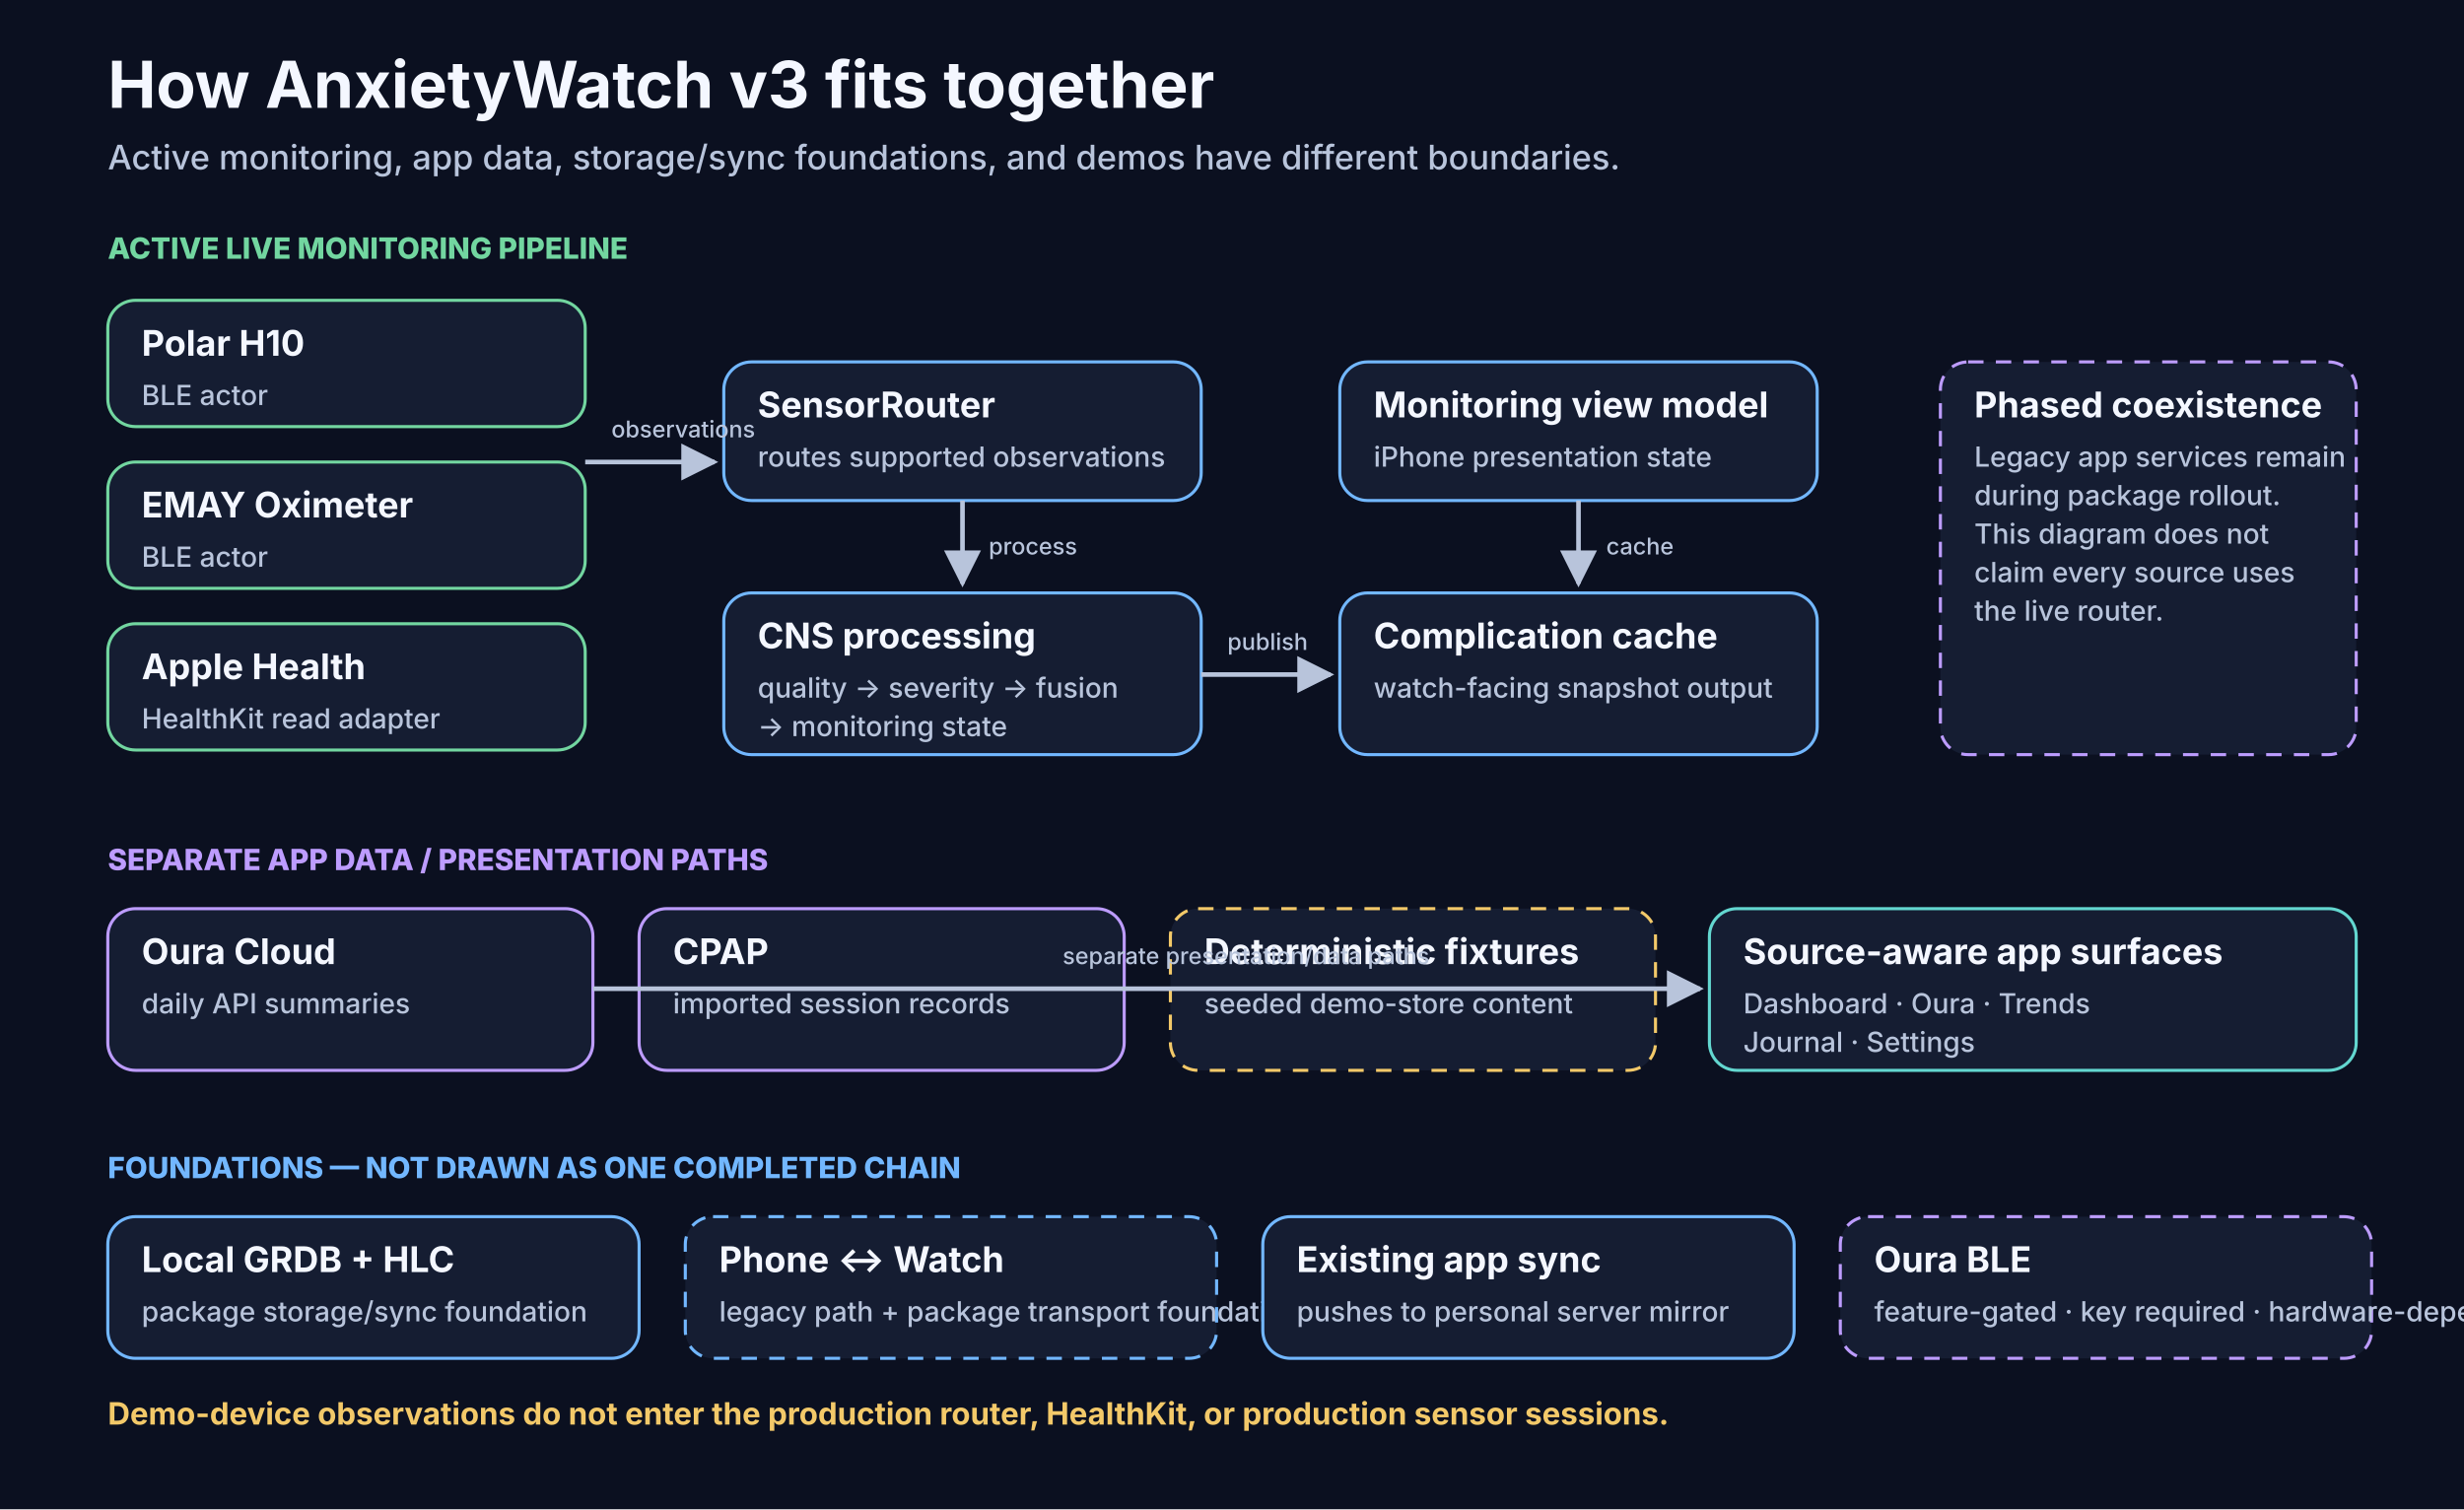
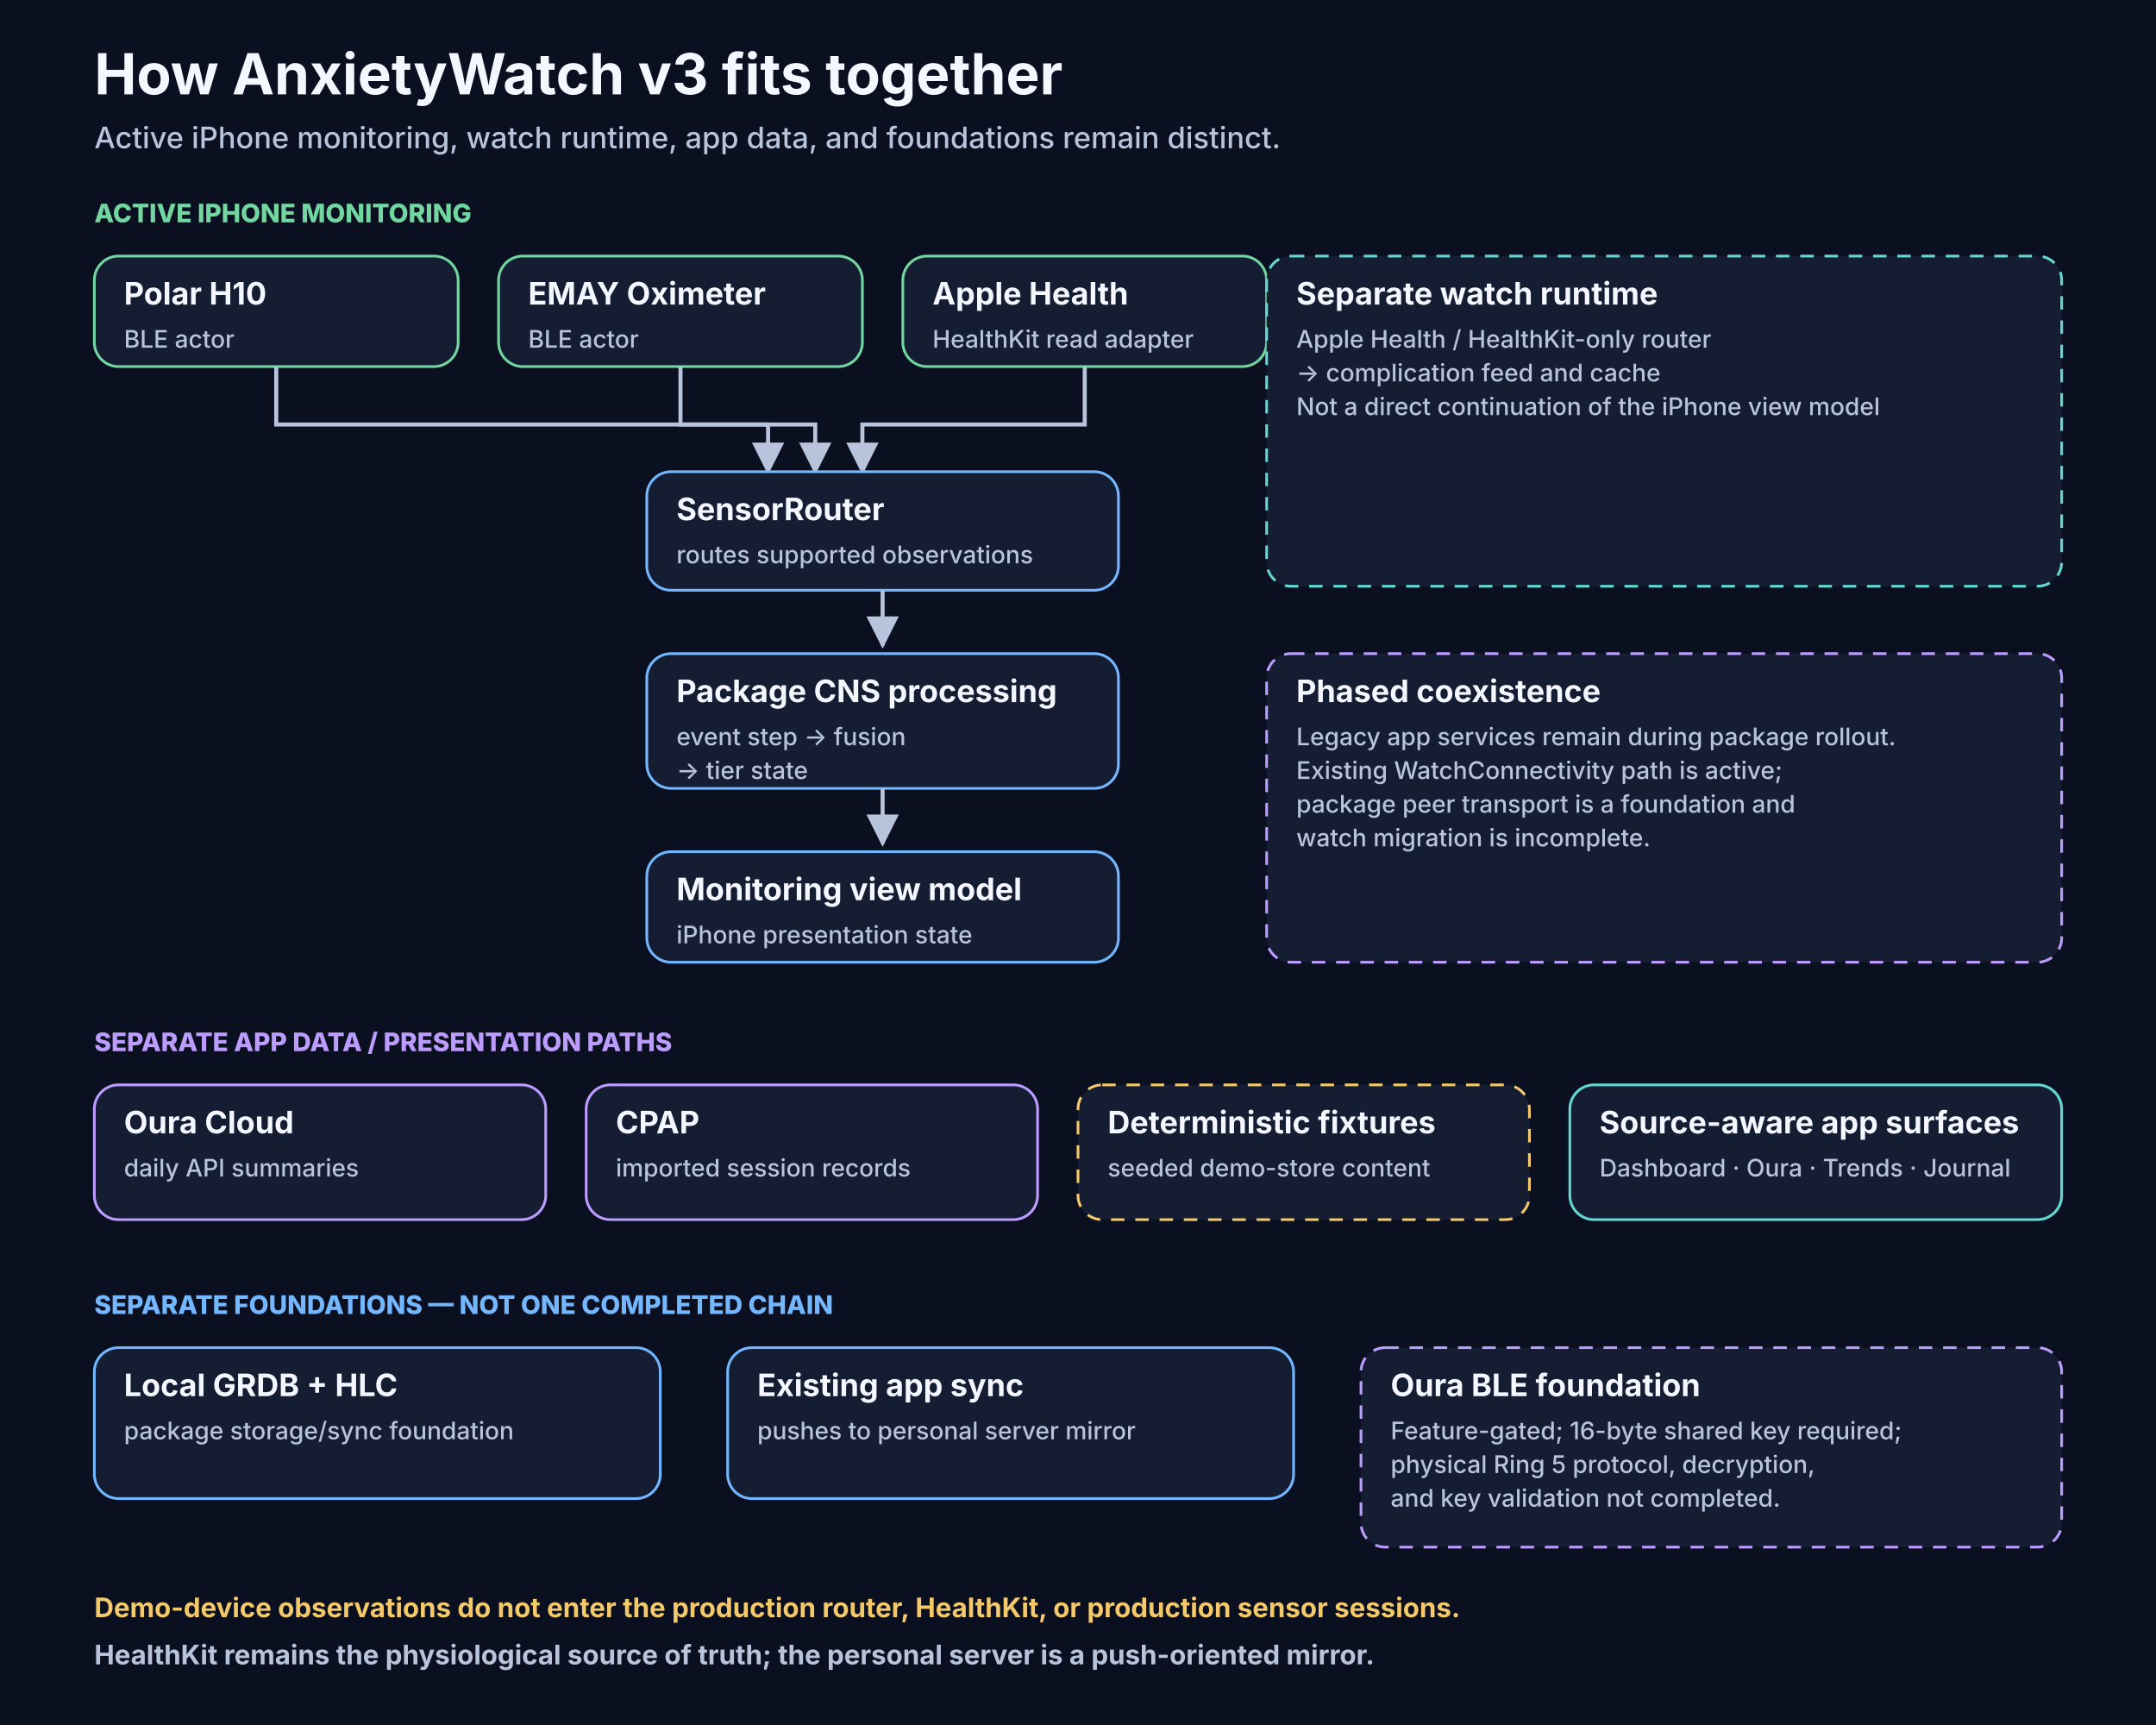
- <svg xmlns="http://www.w3.org/2000/svg" width="1600" height="980" viewBox="0 0 1600 980" role="img" aria-labelledby="title desc">
+ <svg xmlns="http://www.w3.org/2000/svg" width="1600" height="1280" viewBox="0 0 1600 1280" role="img" aria-labelledby="title desc">
  <style>text{font-family:-apple-system,BlinkMacSystemFont,"Segoe UI",sans-serif} .arrow{fill:none;stroke:#b8c4db;stroke-width:3;marker-end:url(#arrow)} .label{paint-order:stroke;stroke:#0b1020;stroke-width:8px;stroke-linejoin:round}</style>
  <defs>
    <marker id="arrow" viewBox="0 0 10 10" refX="9" refY="5" markerWidth="8" markerHeight="8" orient="auto-start-reverse">
      <path d="M0 0 L10 5 L0 10z" fill="#b8c4db" />
    </marker>
  </defs>
  <rect width="100%" height="100%" fill="#0b1020" />
  <text x="70" y="70" font-size="42" fill="#f4f7ff" font-weight="750" text-anchor="start">How AnxietyWatch v3 fits together</text>
-   <text x="70" y="110" font-size="22" fill="#b8c4db" font-weight="500" text-anchor="start">Active monitoring, app data, storage/sync foundations, and demos have different boundaries.</text>
-   <text x="70" y="168" font-size="19" fill="#72d6a0" font-weight="800" text-anchor="start">ACTIVE LIVE MONITORING PIPELINE</text>
-   <rect x="70" y="195" width="310" height="82" rx="18" fill="#151d32" stroke="#72d6a0" stroke-width="2" />
-   <text x="92" y="231" font-size="23" fill="#f4f7ff" font-weight="700" text-anchor="start">Polar H10</text>
-   <text x="92" y="263" font-size="18" fill="#b8c4db" font-weight="500" text-anchor="start">
+   <text x="70" y="110" font-size="22" fill="#b8c4db" font-weight="500" text-anchor="start">Active iPhone monitoring, watch runtime, app data, and foundations remain distinct.</text>
+   <text x="70" y="165" font-size="19" fill="#72d6a0" font-weight="800" text-anchor="start">ACTIVE IPHONE MONITORING</text>
+   <rect x="70" y="190" width="270" height="82" rx="18" fill="#151d32" stroke="#72d6a0" stroke-width="2" />
+   <text x="92" y="226" font-size="23" fill="#f4f7ff" font-weight="700" text-anchor="start">Polar H10</text>
+   <text x="92" y="258" font-size="18" fill="#b8c4db" font-weight="500" text-anchor="start">
    <tspan x="92" dy="0">BLE actor</tspan>
  </text>
-   <rect x="70" y="300" width="310" height="82" rx="18" fill="#151d32" stroke="#72d6a0" stroke-width="2" />
-   <text x="92" y="336" font-size="23" fill="#f4f7ff" font-weight="700" text-anchor="start">EMAY Oximeter</text>
-   <text x="92" y="368" font-size="18" fill="#b8c4db" font-weight="500" text-anchor="start">
-     <tspan x="92" dy="0">BLE actor</tspan>
+   <path class="arrow" d="M205 272 V315 H570 V350" />
+   <rect x="370" y="190" width="270" height="82" rx="18" fill="#151d32" stroke="#72d6a0" stroke-width="2" />
+   <text x="392" y="226" font-size="23" fill="#f4f7ff" font-weight="700" text-anchor="start">EMAY Oximeter</text>
+   <text x="392" y="258" font-size="18" fill="#b8c4db" font-weight="500" text-anchor="start">
+     <tspan x="392" dy="0">BLE actor</tspan>
  </text>
-   <rect x="70" y="405" width="310" height="82" rx="18" fill="#151d32" stroke="#72d6a0" stroke-width="2" />
-   <text x="92" y="441" font-size="23" fill="#f4f7ff" font-weight="700" text-anchor="start">Apple Health</text>
-   <text x="92" y="473" font-size="18" fill="#b8c4db" font-weight="500" text-anchor="start">
-     <tspan x="92" dy="0">HealthKit read adapter</tspan>
+   <path class="arrow" d="M505 272 V315 H605 V350" />
+   <rect x="670" y="190" width="270" height="82" rx="18" fill="#151d32" stroke="#72d6a0" stroke-width="2" />
+   <text x="692" y="226" font-size="23" fill="#f4f7ff" font-weight="700" text-anchor="start">Apple Health</text>
+   <text x="692" y="258" font-size="18" fill="#b8c4db" font-weight="500" text-anchor="start">
+     <tspan x="692" dy="0">HealthKit read adapter</tspan>
  </text>
-   <rect x="470" y="235" width="310" height="90" rx="18" fill="#151d32" stroke="#72b7ff" stroke-width="2" />
-   <text x="492" y="271" font-size="23" fill="#f4f7ff" font-weight="700" text-anchor="start">SensorRouter</text>
-   <text x="492" y="303" font-size="18" fill="#b8c4db" font-weight="500" text-anchor="start">
-     <tspan x="492" dy="0">routes supported observations</tspan>
+   <path class="arrow" d="M805 272 V315 H640 V350" />
+   <rect x="480" y="350" width="350" height="88" rx="18" fill="#151d32" stroke="#72b7ff" stroke-width="2" />
+   <text x="502" y="386" font-size="23" fill="#f4f7ff" font-weight="700" text-anchor="start">SensorRouter</text>
+   <text x="502" y="418" font-size="18" fill="#b8c4db" font-weight="500" text-anchor="start">
+     <tspan x="502" dy="0">routes supported observations</tspan>
  </text>
-   <rect x="470" y="385" width="310" height="105" rx="18" fill="#151d32" stroke="#72b7ff" stroke-width="2" />
-   <text x="492" y="421" font-size="23" fill="#f4f7ff" font-weight="700" text-anchor="start">CNS processing</text>
-   <text x="492" y="453" font-size="18" fill="#b8c4db" font-weight="500" text-anchor="start">
-     <tspan x="492" dy="0">quality → severity → fusion</tspan>
-     <tspan x="492" dy="25">→ monitoring state</tspan>
+   <rect x="480" y="485" width="350" height="100" rx="18" fill="#151d32" stroke="#72b7ff" stroke-width="2" />
+   <text x="502" y="521" font-size="23" fill="#f4f7ff" font-weight="700" text-anchor="start">Package CNS processing</text>
+   <text x="502" y="553" font-size="18" fill="#b8c4db" font-weight="500" text-anchor="start">
+     <tspan x="502" dy="0">event step → fusion</tspan>
+     <tspan x="502" dy="25">→ tier state</tspan>
  </text>
-   <rect x="870" y="235" width="310" height="90" rx="18" fill="#151d32" stroke="#72b7ff" stroke-width="2" />
-   <text x="892" y="271" font-size="23" fill="#f4f7ff" font-weight="700" text-anchor="start">Monitoring view model</text>
-   <text x="892" y="303" font-size="18" fill="#b8c4db" font-weight="500" text-anchor="start">
-     <tspan x="892" dy="0">iPhone presentation state</tspan>
+   <rect x="480" y="632" width="350" height="82" rx="18" fill="#151d32" stroke="#72b7ff" stroke-width="2" />
+   <text x="502" y="668" font-size="23" fill="#f4f7ff" font-weight="700" text-anchor="start">Monitoring view model</text>
+   <text x="502" y="700" font-size="18" fill="#b8c4db" font-weight="500" text-anchor="start">
+     <tspan x="502" dy="0">iPhone presentation state</tspan>
  </text>
-   <rect x="870" y="385" width="310" height="105" rx="18" fill="#151d32" stroke="#72b7ff" stroke-width="2" />
-   <text x="892" y="421" font-size="23" fill="#f4f7ff" font-weight="700" text-anchor="start">Complication cache</text>
-   <text x="892" y="453" font-size="18" fill="#b8c4db" font-weight="500" text-anchor="start">
-     <tspan x="892" dy="0">watch-facing snapshot output</tspan>
+   <path class="arrow" d="M655 438 V479" />
+   <path class="arrow" d="M655 585 V626" />
+   <rect x="940" y="190" width="590" height="245" rx="18" fill="#151d32" stroke="#63d7d0" stroke-width="2" stroke-dasharray="10 8" />
+   <text x="962" y="226" font-size="23" fill="#f4f7ff" font-weight="700" text-anchor="start">Separate watch runtime</text>
+   <text x="962" y="258" font-size="18" fill="#b8c4db" font-weight="500" text-anchor="start">
+     <tspan x="962" dy="0">Apple Health / HealthKit-only router</tspan>
+     <tspan x="962" dy="25">→ complication feed and cache</tspan>
+     <tspan x="962" dy="25">Not a direct continuation of the iPhone view model</tspan>
  </text>
-   <path class="arrow" d="M380 300 H464" />
-   <text x="397" y="284" font-size="15" fill="#b8c4db" font-weight="500" text-anchor="start">observations</text>
-   <path class="arrow" d="M625 325 V379" />
-   <text x="642" y="360" font-size="15" fill="#b8c4db" font-weight="500" text-anchor="start">process</text>
-   <path class="arrow" d="M780 438 H864" />
-   <text x="797" y="422" font-size="15" fill="#b8c4db" font-weight="500" text-anchor="start">publish</text>
-   <path class="arrow" d="M1025 325 V379" />
-   <text x="1043" y="360" font-size="15" fill="#b8c4db" font-weight="500" text-anchor="start">cache</text>
-   <rect x="1260" y="235" width="270" height="255" rx="18" fill="#151d32" stroke="#bd9cff" stroke-width="2" stroke-dasharray="10 8" />
-   <text x="1282" y="271" font-size="23" fill="#f4f7ff" font-weight="700" text-anchor="start">Phased coexistence</text>
-   <text x="1282" y="303" font-size="18" fill="#b8c4db" font-weight="500" text-anchor="start">
-     <tspan x="1282" dy="0">Legacy app services remain</tspan>
-     <tspan x="1282" dy="25">during package rollout.</tspan>
-     <tspan x="1282" dy="25" />
-     <tspan x="1282" dy="25">This diagram does not</tspan>
-     <tspan x="1282" dy="25">claim every source uses</tspan>
-     <tspan x="1282" dy="25">the live router.</tspan>
+   <rect x="940" y="485" width="590" height="229" rx="18" fill="#151d32" stroke="#bd9cff" stroke-width="2" stroke-dasharray="10 8" />
+   <text x="962" y="521" font-size="23" fill="#f4f7ff" font-weight="700" text-anchor="start">Phased coexistence</text>
+   <text x="962" y="553" font-size="18" fill="#b8c4db" font-weight="500" text-anchor="start">
+     <tspan x="962" dy="0">Legacy app services remain during package rollout.</tspan>
+     <tspan x="962" dy="25">Existing WatchConnectivity path is active;</tspan>
+     <tspan x="962" dy="25">package peer transport is a foundation and</tspan>
+     <tspan x="962" dy="25">watch migration is incomplete.</tspan>
  </text>
-   <text x="70" y="565" font-size="19" fill="#bd9cff" font-weight="800" text-anchor="start">SEPARATE APP DATA / PRESENTATION PATHS</text>
-   <rect x="70" y="590" width="315" height="105" rx="18" fill="#151d32" stroke="#bd9cff" stroke-width="2" />
-   <text x="92" y="626" font-size="23" fill="#f4f7ff" font-weight="700" text-anchor="start">Oura Cloud</text>
-   <text x="92" y="658" font-size="18" fill="#b8c4db" font-weight="500" text-anchor="start">
+   <text x="70" y="780" font-size="19" fill="#bd9cff" font-weight="800" text-anchor="start">SEPARATE APP DATA / PRESENTATION PATHS</text>
+   <rect x="70" y="805" width="335" height="100" rx="18" fill="#151d32" stroke="#bd9cff" stroke-width="2" />
+   <text x="92" y="841" font-size="23" fill="#f4f7ff" font-weight="700" text-anchor="start">Oura Cloud</text>
+   <text x="92" y="873" font-size="18" fill="#b8c4db" font-weight="500" text-anchor="start">
    <tspan x="92" dy="0">daily API summaries</tspan>
  </text>
-   <rect x="415" y="590" width="315" height="105" rx="18" fill="#151d32" stroke="#bd9cff" stroke-width="2" />
-   <text x="437" y="626" font-size="23" fill="#f4f7ff" font-weight="700" text-anchor="start">CPAP</text>
-   <text x="437" y="658" font-size="18" fill="#b8c4db" font-weight="500" text-anchor="start">
-     <tspan x="437" dy="0">imported session records</tspan>
+   <rect x="435" y="805" width="335" height="100" rx="18" fill="#151d32" stroke="#bd9cff" stroke-width="2" />
+   <text x="457" y="841" font-size="23" fill="#f4f7ff" font-weight="700" text-anchor="start">CPAP</text>
+   <text x="457" y="873" font-size="18" fill="#b8c4db" font-weight="500" text-anchor="start">
+     <tspan x="457" dy="0">imported session records</tspan>
  </text>
-   <rect x="760" y="590" width="315" height="105" rx="18" fill="#151d32" stroke="#f3c969" stroke-width="2" stroke-dasharray="10 8" />
-   <text x="782" y="626" font-size="23" fill="#f4f7ff" font-weight="700" text-anchor="start">Deterministic fixtures</text>
-   <text x="782" y="658" font-size="18" fill="#b8c4db" font-weight="500" text-anchor="start">
-     <tspan x="782" dy="0">seeded demo-store content</tspan>
+   <rect x="800" y="805" width="335" height="100" rx="18" fill="#151d32" stroke="#f3c969" stroke-width="2" stroke-dasharray="10 8" />
+   <text x="822" y="841" font-size="23" fill="#f4f7ff" font-weight="700" text-anchor="start">Deterministic fixtures</text>
+   <text x="822" y="873" font-size="18" fill="#b8c4db" font-weight="500" text-anchor="start">
+     <tspan x="822" dy="0">seeded demo-store content</tspan>
  </text>
-   <rect x="1110" y="590" width="420" height="105" rx="18" fill="#151d32" stroke="#63d7d0" stroke-width="2" />
-   <text x="1132" y="626" font-size="23" fill="#f4f7ff" font-weight="700" text-anchor="start">Source-aware app surfaces</text>
-   <text x="1132" y="658" font-size="18" fill="#b8c4db" font-weight="500" text-anchor="start">
-     <tspan x="1132" dy="0">Dashboard · Oura · Trends</tspan>
-     <tspan x="1132" dy="25">Journal · Settings</tspan>
+   <rect x="1165" y="805" width="365" height="100" rx="18" fill="#151d32" stroke="#63d7d0" stroke-width="2" />
+   <text x="1187" y="841" font-size="23" fill="#f4f7ff" font-weight="700" text-anchor="start">Source-aware app surfaces</text>
+   <text x="1187" y="873" font-size="18" fill="#b8c4db" font-weight="500" text-anchor="start">
+     <tspan x="1187" dy="0">Dashboard · Oura · Trends · Journal</tspan>
  </text>
-   <path class="arrow" d="M385 642 H1104" />
-   <text x="690" y="626" font-size="15" fill="#b8c4db" font-weight="500" text-anchor="start">separate presentation/data paths</text>
-   <text x="70" y="765" font-size="19" fill="#72b7ff" font-weight="800" text-anchor="start">FOUNDATIONS — NOT DRAWN AS ONE COMPLETED CHAIN</text>
-   <rect x="70" y="790" width="345" height="92" rx="18" fill="#151d32" stroke="#72b7ff" stroke-width="2" />
-   <text x="92" y="826" font-size="23" fill="#f4f7ff" font-weight="700" text-anchor="start">Local GRDB + HLC</text>
-   <text x="92" y="858" font-size="18" fill="#b8c4db" font-weight="500" text-anchor="start">
+   <text x="70" y="975" font-size="19" fill="#72b7ff" font-weight="800" text-anchor="start">SEPARATE FOUNDATIONS — NOT ONE COMPLETED CHAIN</text>
+   <rect x="70" y="1000" width="420" height="112" rx="18" fill="#151d32" stroke="#72b7ff" stroke-width="2" />
+   <text x="92" y="1036" font-size="23" fill="#f4f7ff" font-weight="700" text-anchor="start">Local GRDB + HLC</text>
+   <text x="92" y="1068" font-size="18" fill="#b8c4db" font-weight="500" text-anchor="start">
    <tspan x="92" dy="0">package storage/sync foundation</tspan>
  </text>
-   <rect x="445" y="790" width="345" height="92" rx="18" fill="#151d32" stroke="#72b7ff" stroke-width="2" stroke-dasharray="10 8" />
-   <text x="467" y="826" font-size="23" fill="#f4f7ff" font-weight="700" text-anchor="start">Phone ↔ Watch</text>
-   <text x="467" y="858" font-size="18" fill="#b8c4db" font-weight="500" text-anchor="start">
-     <tspan x="467" dy="0">legacy path + package transport foundation</tspan>
+   <rect x="540" y="1000" width="420" height="112" rx="18" fill="#151d32" stroke="#72b7ff" stroke-width="2" />
+   <text x="562" y="1036" font-size="23" fill="#f4f7ff" font-weight="700" text-anchor="start">Existing app sync</text>
+   <text x="562" y="1068" font-size="18" fill="#b8c4db" font-weight="500" text-anchor="start">
+     <tspan x="562" dy="0">pushes to personal server mirror</tspan>
  </text>
-   <rect x="820" y="790" width="345" height="92" rx="18" fill="#151d32" stroke="#72b7ff" stroke-width="2" />
-   <text x="842" y="826" font-size="23" fill="#f4f7ff" font-weight="700" text-anchor="start">Existing app sync</text>
-   <text x="842" y="858" font-size="18" fill="#b8c4db" font-weight="500" text-anchor="start">
-     <tspan x="842" dy="0">pushes to personal server mirror</tspan>
+   <rect x="1010" y="1000" width="520" height="148" rx="18" fill="#151d32" stroke="#bd9cff" stroke-width="2" stroke-dasharray="10 8" />
+   <text x="1032" y="1036" font-size="23" fill="#f4f7ff" font-weight="700" text-anchor="start">Oura BLE foundation</text>
+   <text x="1032" y="1068" font-size="18" fill="#b8c4db" font-weight="500" text-anchor="start">
+     <tspan x="1032" dy="0">Feature-gated; 16-byte shared key required;</tspan>
+     <tspan x="1032" dy="25">physical Ring 5 protocol, decryption,</tspan>
+     <tspan x="1032" dy="25">and key validation not completed.</tspan>
  </text>
-   <rect x="1195" y="790" width="345" height="92" rx="18" fill="#151d32" stroke="#bd9cff" stroke-width="2" stroke-dasharray="10 8" />
-   <text x="1217" y="826" font-size="23" fill="#f4f7ff" font-weight="700" text-anchor="start">Oura BLE</text>
-   <text x="1217" y="858" font-size="18" fill="#b8c4db" font-weight="500" text-anchor="start">
-     <tspan x="1217" dy="0">feature-gated · key required · hardware-dependent</tspan>
-   </text>
-   <text x="70" y="925" font-size="20" fill="#f3c969" font-weight="700" text-anchor="start">Demo-device observations do not enter the production router, HealthKit, or production sensor sessions.</text>
+   <text x="70" y="1200" font-size="20" fill="#f3c969" font-weight="700" text-anchor="start">Demo-device observations do not enter the production router, HealthKit, or production sensor sessions.</text>
+   <text x="70" y="1235" font-size="20" fill="#b8c4db" font-weight="650" text-anchor="start">HealthKit remains the physiological source of truth; the personal server is a push-oriented mirror.</text>
</svg>
